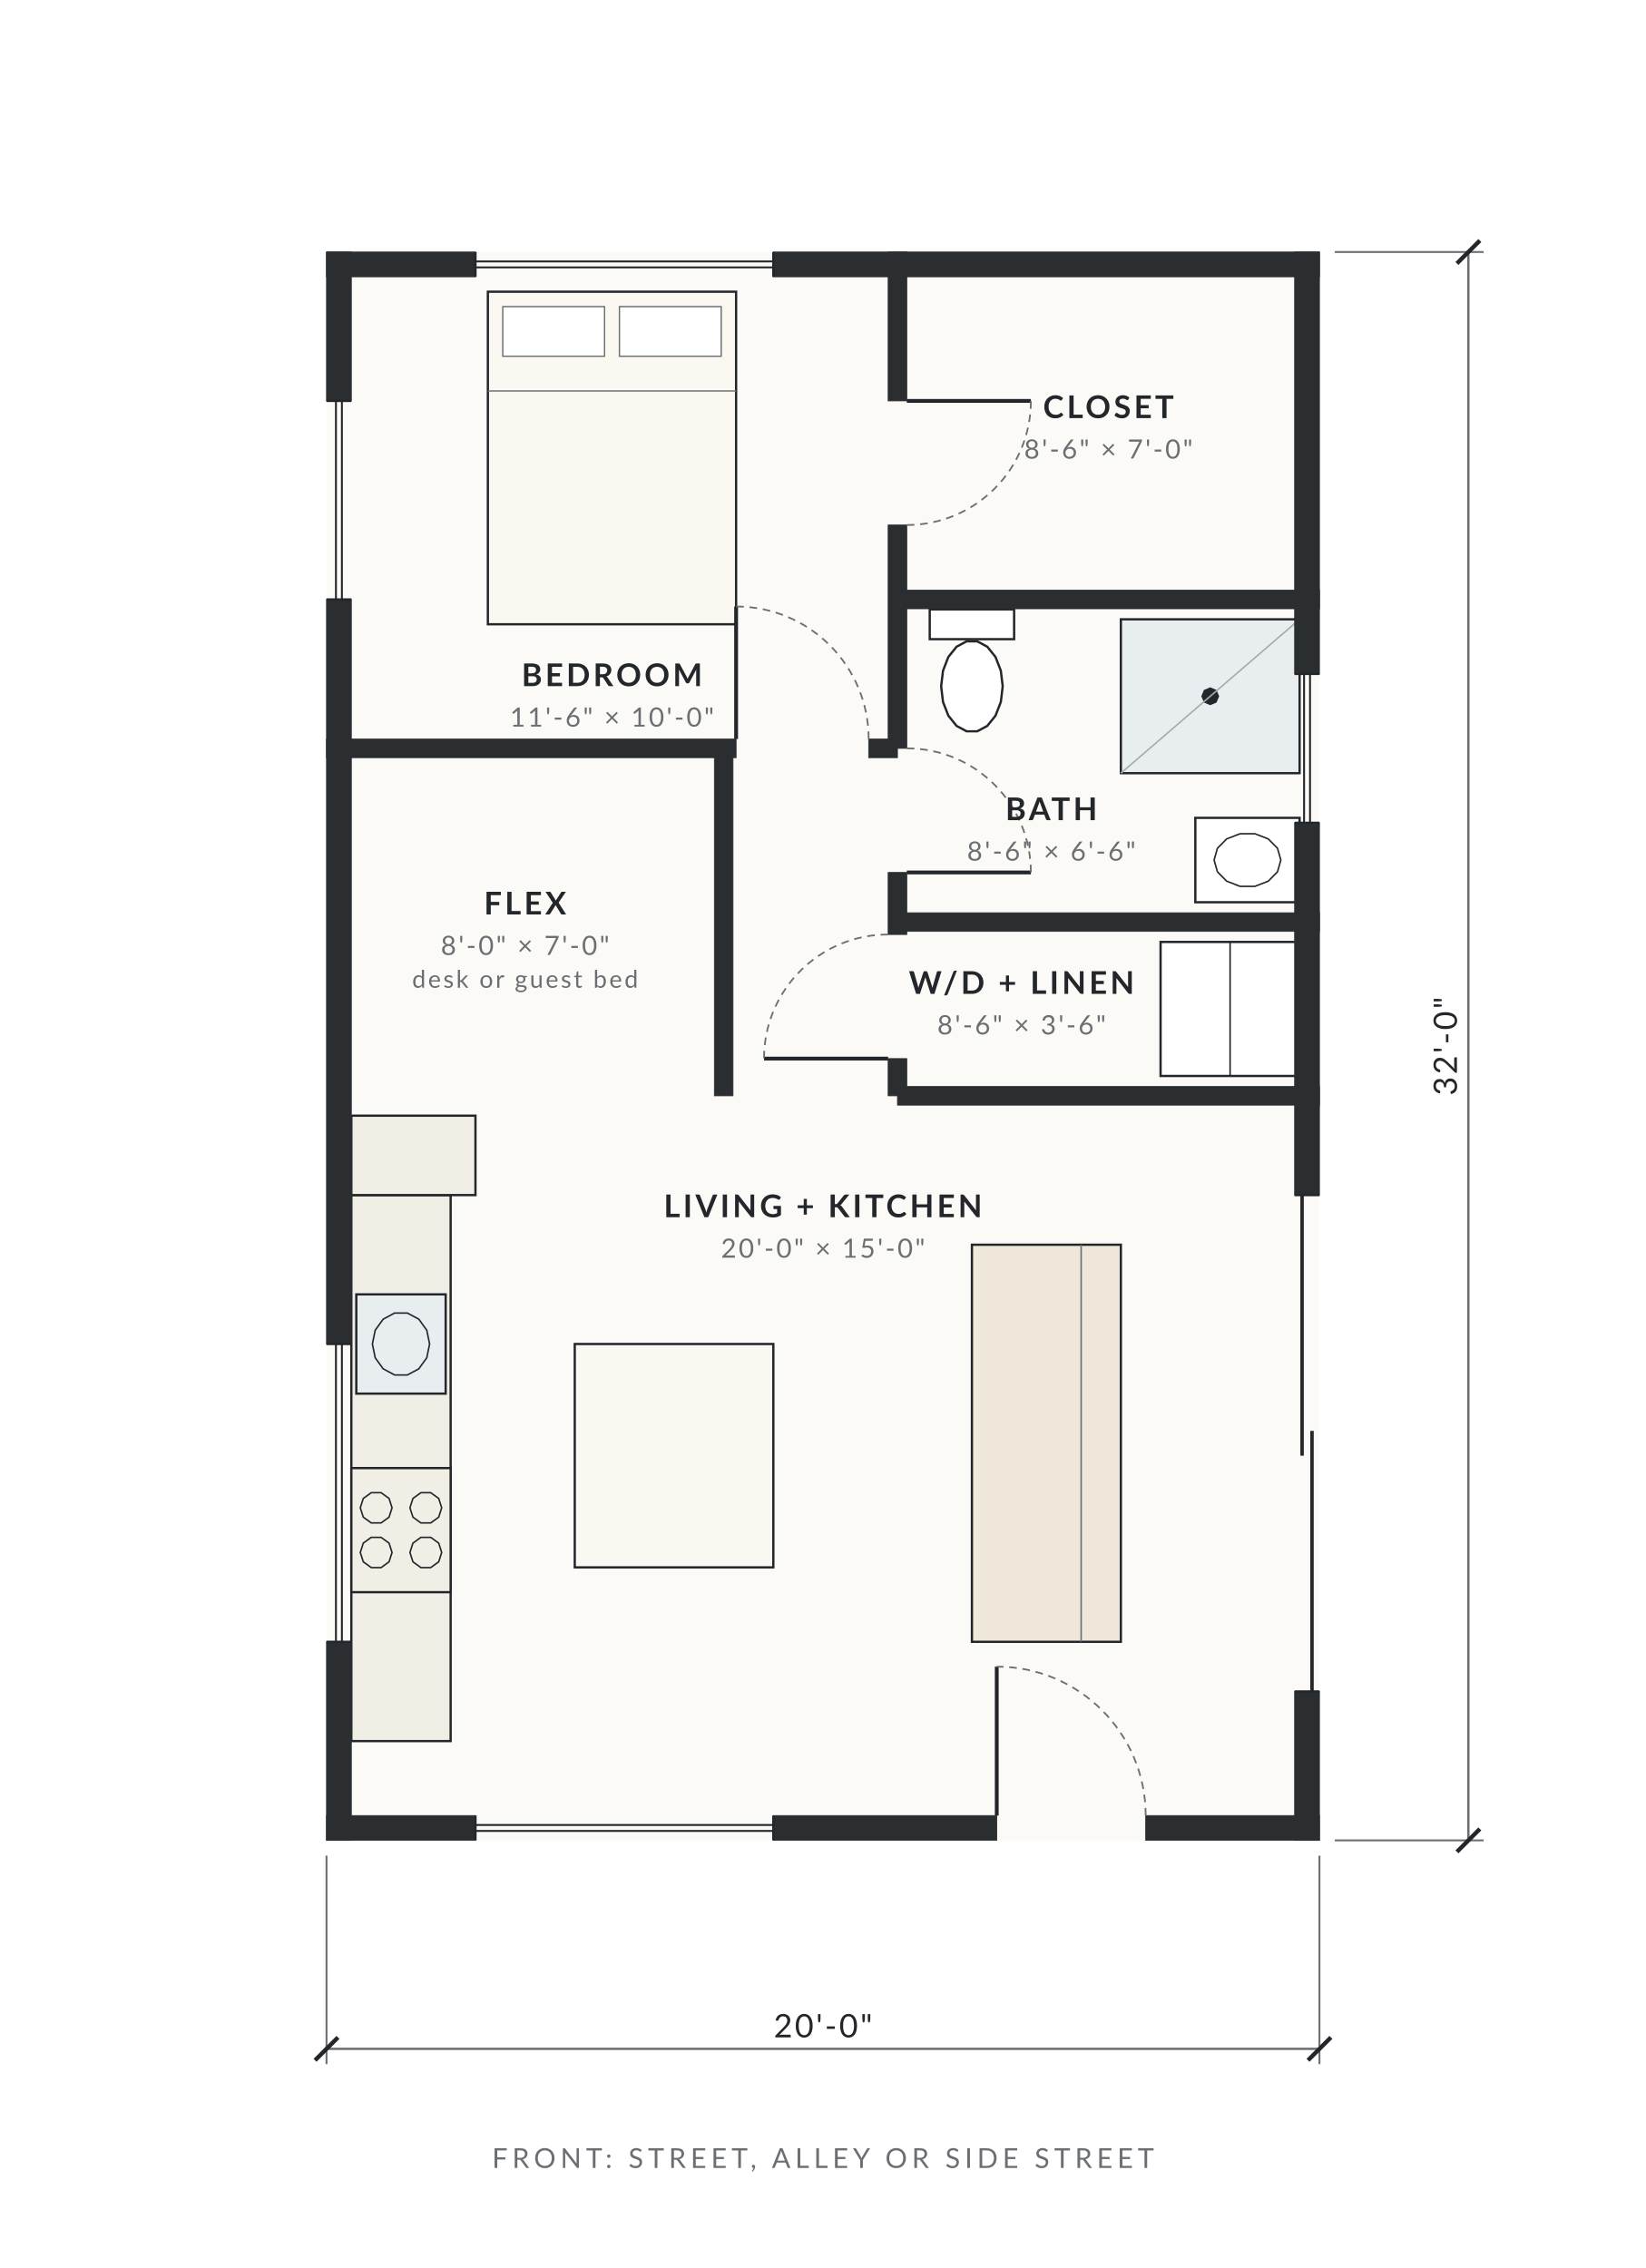
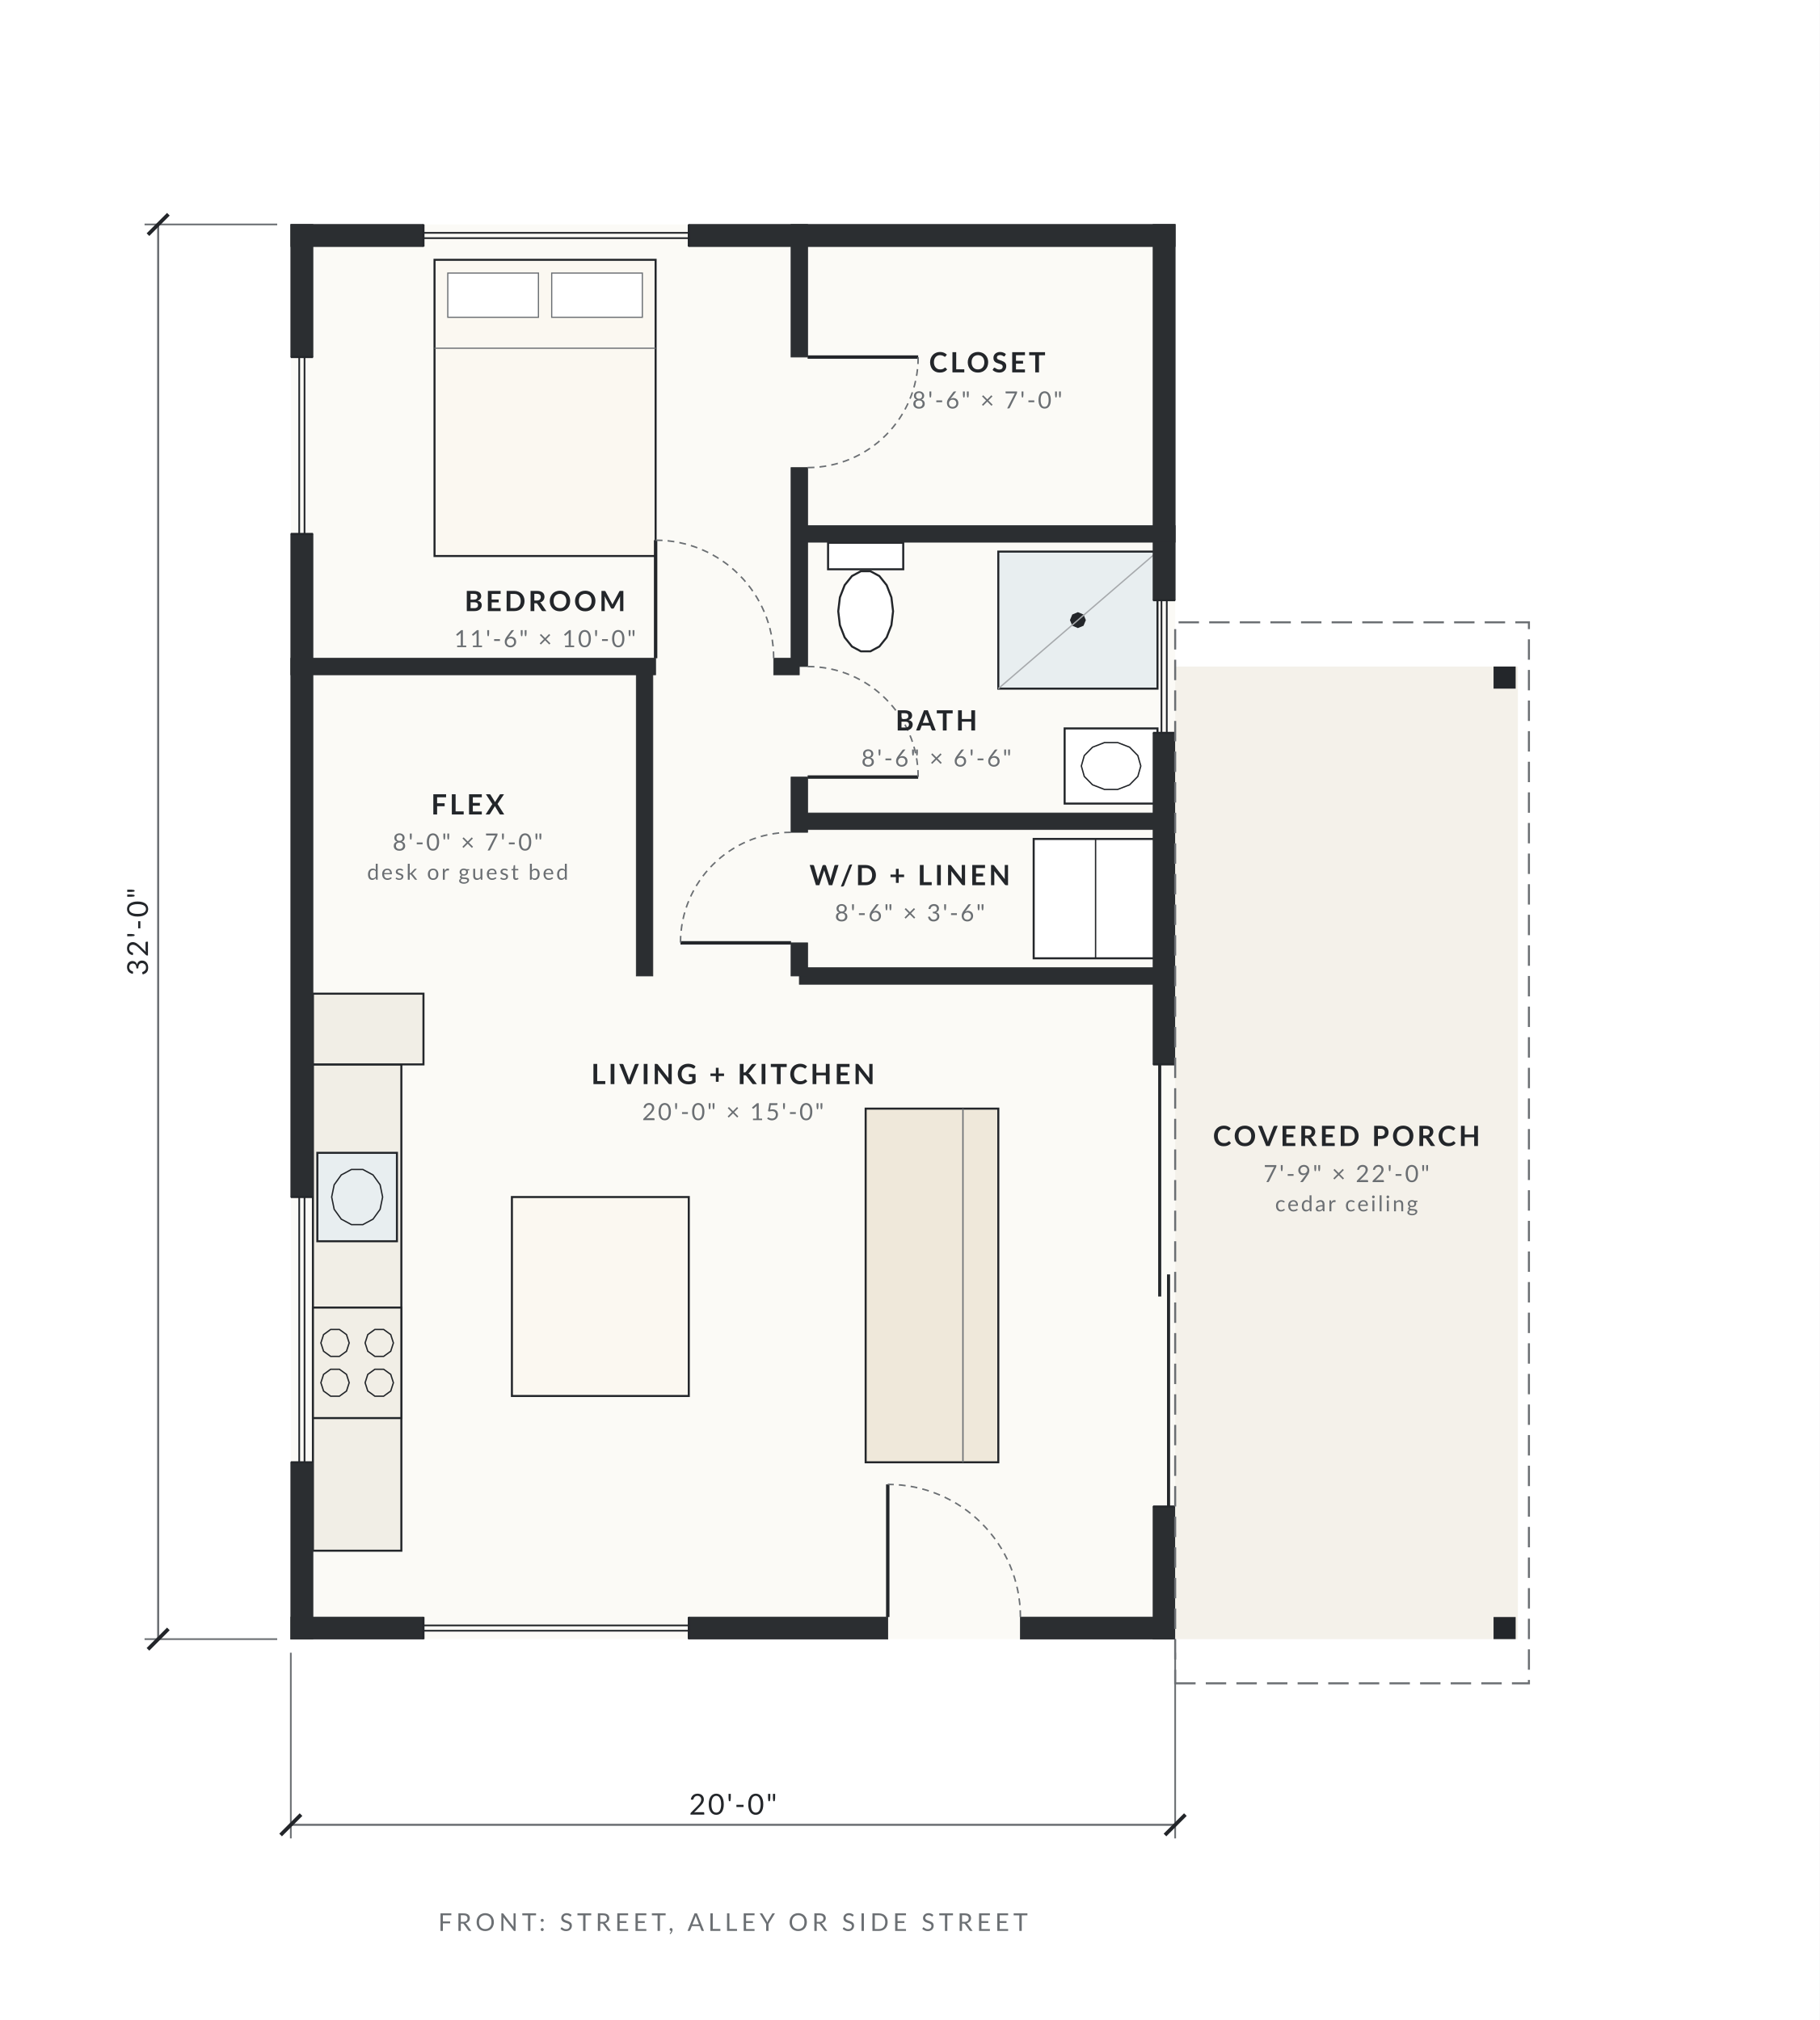
- <svg xmlns="http://www.w3.org/2000/svg" viewBox="0 0 431 594" preserveAspectRatio="xMidYMid meet">
+ <svg xmlns="http://www.w3.org/2000/svg" viewBox="0 0 535 594" preserveAspectRatio="xMidYMid meet">
  <defs />
  <rect width="100%" height="100%" fill="#ffffff" />
  <polygon points="85.50,482.00 345.50,482.00 345.50,66.00 85.50,66.00" fill="#fbfaf6" stroke="none" stroke-width="1.0" />
  <polygon points="92.00,456.00 118.00,456.00 118.00,313.00 92.00,313.00" fill="#f1eee6" stroke="#23262a" stroke-width="0.6" />
  <polygon points="92.00,417.00 118.00,417.00 118.00,384.50 92.00,384.50" fill="#f1eee6" stroke="#23262a" stroke-width="0.6" />
  <polygon points="102.66,406.60 101.87,404.15 99.79,402.64 97.21,402.64 95.13,404.15 94.34,406.60 95.13,409.05 97.21,410.56 99.79,410.56 101.87,409.05" fill="none" stroke="#23262a" stroke-width="0.4" />
  <polygon points="102.66,394.90 101.87,392.45 99.79,390.94 97.21,390.94 95.13,392.45 94.34,394.90 95.13,397.35 97.21,398.86 99.79,398.86 101.87,397.35" fill="none" stroke="#23262a" stroke-width="0.4" />
  <polygon points="115.66,406.60 114.87,404.15 112.79,402.64 110.21,402.64 108.13,404.15 107.34,406.60 108.13,409.05 110.21,410.56 112.79,410.56 114.87,409.05" fill="none" stroke="#23262a" stroke-width="0.4" />
  <polygon points="115.66,394.90 114.87,392.45 112.79,390.94 110.21,390.94 108.13,392.45 107.34,394.90 108.13,397.35 110.21,398.86 112.79,398.86 114.87,397.35" fill="none" stroke="#23262a" stroke-width="0.4" />
  <polygon points="93.30,365.00 116.70,365.00 116.70,339.00 93.30,339.00" fill="#e8eef0" stroke="#23262a" stroke-width="0.6" />
  <polygon points="112.49,352.00 111.75,348.39 109.67,345.50 106.67,343.89 103.33,343.89 100.33,345.50 98.25,348.39 97.51,352.00 98.25,355.61 100.33,358.50 103.33,360.11 106.67,360.11 109.67,358.50 111.75,355.61" fill="none" stroke="#23262a" stroke-width="0.4" />
  <polygon points="92.00,313.00 124.50,313.00 124.50,292.20 92.00,292.20" fill="#f1eee6" stroke="#23262a" stroke-width="0.6" />
  <polygon points="150.50,410.50 202.50,410.50 202.50,352.00 150.50,352.00" fill="#fbf8f1" stroke="#23262a" stroke-width="0.6" />
  <polygon points="254.50,430.00 293.50,430.00 293.50,326.00 254.50,326.00" fill="#efe8da" stroke="#23262a" stroke-width="0.6" />
  <line x1="283.10" y1="430.00" x2="283.10" y2="326.00" stroke="#6b6f73" stroke-width="0.4" />
  <polygon points="127.75,163.50 192.75,163.50 192.75,76.40 127.75,76.40" fill="#fbf8f1" stroke="#23262a" stroke-width="0.6" />
  <polygon points="131.65,93.30 158.30,93.30 158.30,80.30 131.65,80.30" fill="#fff" stroke="#6b6f73" stroke-width="0.35" />
  <polygon points="162.20,93.30 188.85,93.30 188.85,80.30 162.20,80.30" fill="#fff" stroke="#6b6f73" stroke-width="0.35" />
  <line x1="127.75" y1="102.40" x2="192.75" y2="102.40" stroke="#6b6f73" stroke-width="0.35" />
  <polygon points="293.50,202.50 340.30,202.50 340.30,162.20 293.50,162.20" fill="#e8eef0" stroke="#23262a" stroke-width="0.6" />
  <polygon points="319.24,182.35 318.55,180.70 316.90,180.01 315.25,180.70 314.56,182.35 315.25,184.00 316.90,184.69 318.55,184.00" fill="#23262a" stroke="none" stroke-width="1.0" />
  <line x1="293.50" y1="202.50" x2="340.30" y2="162.20" stroke="#a7aaad" stroke-width="0.4" />
  <polygon points="243.45,167.40 265.55,167.40 265.55,159.60 243.45,159.60" fill="#fff" stroke="#23262a" stroke-width="0.6" />
  <polygon points="262.56,179.75 262.07,175.66 260.67,172.06 258.53,169.39 255.90,167.97 253.10,167.97 250.47,169.39 248.33,172.06 246.93,175.66 246.44,179.75 246.93,183.84 248.33,187.44 250.47,190.11 253.10,191.53 255.90,191.53 258.53,190.11 260.67,187.44 262.07,183.84" fill="#fff" stroke="#23262a" stroke-width="0.6" />
  <polygon points="313.00,236.30 340.30,236.30 340.30,214.20 313.00,214.20" fill="#fff" stroke="#23262a" stroke-width="0.6" />
  <polygon points="335.39,225.25 334.52,222.18 332.10,219.72 328.59,218.36 324.71,218.36 321.20,219.72 318.78,222.18 317.91,225.25 318.78,228.32 321.20,230.78 324.71,232.14 328.59,232.14 332.10,230.78 334.52,228.32" fill="none" stroke="#23262a" stroke-width="0.4" />
  <polygon points="303.90,281.80 340.30,281.80 340.30,246.70 303.90,246.70" fill="#fff" stroke="#23262a" stroke-width="0.6" />
  <line x1="322.10" y1="281.80" x2="322.10" y2="246.70" stroke="#23262a" stroke-width="0.4" />
  <polygon points="85.50,482.00 124.50,482.00 124.50,475.50 85.50,475.50" fill="#2b2e31" stroke="#2b2e31" stroke-width="0.2" />
  <polygon points="202.50,482.00 261.00,482.00 261.00,475.50 202.50,475.50" fill="#2b2e31" stroke="#2b2e31" stroke-width="0.2" />
  <polygon points="300.00,482.00 345.50,482.00 345.50,475.50 300.00,475.50" fill="#2b2e31" stroke="#2b2e31" stroke-width="0.2" />
  <line x1="124.50" y1="482.00" x2="124.50" y2="475.50" stroke="#23262a" stroke-width="0.6" />
  <line x1="202.50" y1="482.00" x2="202.50" y2="475.50" stroke="#23262a" stroke-width="0.6" />
  <line x1="124.50" y1="479.53" x2="202.50" y2="479.53" stroke="#23262a" stroke-width="0.5" />
  <line x1="124.50" y1="477.97" x2="202.50" y2="477.97" stroke="#23262a" stroke-width="0.5" />
  <line x1="261.00" y1="475.50" x2="261.00" y2="436.50" stroke="#23262a" stroke-width="1.0" />
  <path d="M 300.00,475.50 A 39.00 39.00 0 0 0 261.00,436.50" fill="none" stroke="#6b6f73" stroke-width="0.45" stroke-dasharray="2 1.5" />
  <polygon points="345.50,482.00 345.50,443.00 339.00,443.00 339.00,482.00" fill="#2b2e31" stroke="#2b2e31" stroke-width="0.2" />
  <polygon points="345.50,313.00 345.50,215.50 339.00,215.50 339.00,313.00" fill="#2b2e31" stroke="#2b2e31" stroke-width="0.2" />
  <polygon points="345.50,176.50 345.50,66.00 339.00,66.00 339.00,176.50" fill="#2b2e31" stroke="#2b2e31" stroke-width="0.2" />
  <line x1="345.50" y1="443.00" x2="339.00" y2="443.00" stroke="#23262a" stroke-width="0.6" />
  <line x1="345.50" y1="313.00" x2="339.00" y2="313.00" stroke="#23262a" stroke-width="0.6" />
  <line x1="343.55" y1="443.00" x2="343.55" y2="374.75" stroke="#23262a" stroke-width="0.9" />
  <line x1="340.95" y1="381.25" x2="340.95" y2="313.00" stroke="#23262a" stroke-width="0.9" />
  <line x1="345.50" y1="215.50" x2="339.00" y2="215.50" stroke="#23262a" stroke-width="0.6" />
  <line x1="345.50" y1="176.50" x2="339.00" y2="176.50" stroke="#23262a" stroke-width="0.6" />
  <line x1="343.03" y1="215.50" x2="343.03" y2="176.50" stroke="#23262a" stroke-width="0.5" />
  <line x1="341.47" y1="215.50" x2="341.47" y2="176.50" stroke="#23262a" stroke-width="0.5" />
  <polygon points="345.50,66.00 202.50,66.00 202.50,72.50 345.50,72.50" fill="#2b2e31" stroke="#2b2e31" stroke-width="0.2" />
  <polygon points="124.50,66.00 85.50,66.00 85.50,72.50 124.50,72.50" fill="#2b2e31" stroke="#2b2e31" stroke-width="0.2" />
  <line x1="202.50" y1="66.00" x2="202.50" y2="72.50" stroke="#23262a" stroke-width="0.6" />
  <line x1="124.50" y1="66.00" x2="124.50" y2="72.50" stroke="#23262a" stroke-width="0.6" />
  <line x1="202.50" y1="68.47" x2="124.50" y2="68.47" stroke="#23262a" stroke-width="0.5" />
  <line x1="202.50" y1="70.03" x2="124.50" y2="70.03" stroke="#23262a" stroke-width="0.5" />
  <polygon points="85.50,66.00 85.50,105.00 92.00,105.00 92.00,66.00" fill="#2b2e31" stroke="#2b2e31" stroke-width="0.2" />
  <polygon points="85.50,157.00 85.50,352.00 92.00,352.00 92.00,157.00" fill="#2b2e31" stroke="#2b2e31" stroke-width="0.2" />
  <polygon points="85.50,430.00 85.50,482.00 92.00,482.00 92.00,430.00" fill="#2b2e31" stroke="#2b2e31" stroke-width="0.2" />
  <line x1="85.50" y1="105.00" x2="92.00" y2="105.00" stroke="#23262a" stroke-width="0.6" />
  <line x1="85.50" y1="157.00" x2="92.00" y2="157.00" stroke="#23262a" stroke-width="0.6" />
  <line x1="87.97" y1="105.00" x2="87.97" y2="157.00" stroke="#23262a" stroke-width="0.5" />
  <line x1="89.53" y1="105.00" x2="89.53" y2="157.00" stroke="#23262a" stroke-width="0.5" />
  <line x1="85.50" y1="352.00" x2="92.00" y2="352.00" stroke="#23262a" stroke-width="0.6" />
  <line x1="85.50" y1="430.00" x2="92.00" y2="430.00" stroke="#23262a" stroke-width="0.6" />
  <line x1="87.97" y1="352.00" x2="87.97" y2="430.00" stroke="#23262a" stroke-width="0.5" />
  <line x1="89.53" y1="352.00" x2="89.53" y2="430.00" stroke="#23262a" stroke-width="0.5" />
  <polygon points="191.94,287.00 191.94,196.00 187.06,196.00 187.06,287.00" fill="#2b2e31" stroke="#2b2e31" stroke-width="0.2" />
  <polygon points="235.00,289.44 345.50,289.44 345.50,284.56 235.00,284.56" fill="#2b2e31" stroke="#2b2e31" stroke-width="0.2" />
  <polygon points="237.44,287.00 237.44,277.25 232.56,277.25 232.56,287.00" fill="#2b2e31" stroke="#2b2e31" stroke-width="0.2" />
  <polygon points="237.44,244.75 237.44,228.50 232.56,228.50 232.56,244.75" fill="#2b2e31" stroke="#2b2e31" stroke-width="0.2" />
  <polygon points="237.44,196.00 237.44,137.50 232.56,137.50 232.56,196.00" fill="#2b2e31" stroke="#2b2e31" stroke-width="0.2" />
  <polygon points="237.44,105.00 237.44,66.00 232.56,66.00 232.56,105.00" fill="#2b2e31" stroke="#2b2e31" stroke-width="0.2" />
  <line x1="232.56" y1="277.25" x2="200.06" y2="277.25" stroke="#23262a" stroke-width="1.0" />
  <path d="M 232.56,244.75 A 32.50 32.50 0 0 0 200.06,277.25" fill="none" stroke="#6b6f73" stroke-width="0.45" stroke-dasharray="2 1.5" />
  <line x1="237.44" y1="228.50" x2="269.94" y2="228.50" stroke="#23262a" stroke-width="1.0" />
  <path d="M 237.44,196.00 A 32.50 32.50 0 0 1 269.94,228.50" fill="none" stroke="#6b6f73" stroke-width="0.45" stroke-dasharray="2 1.5" />
  <line x1="237.44" y1="105.00" x2="269.94" y2="105.00" stroke="#23262a" stroke-width="1.0" />
  <path d="M 237.44,137.50 A 32.50 32.50 0 0 0 269.94,105.00" fill="none" stroke="#6b6f73" stroke-width="0.45" stroke-dasharray="2 1.5" />
  <polygon points="235.00,243.94 345.50,243.94 345.50,239.06 235.00,239.06" fill="#2b2e31" stroke="#2b2e31" stroke-width="0.2" />
  <polygon points="235.00,159.44 345.50,159.44 345.50,154.56 235.00,154.56" fill="#2b2e31" stroke="#2b2e31" stroke-width="0.2" />
  <polygon points="85.50,198.44 192.75,198.44 192.75,193.56 85.50,193.56" fill="#2b2e31" stroke="#2b2e31" stroke-width="0.2" />
  <polygon points="227.46,198.44 235.00,198.44 235.00,193.56 227.46,193.56" fill="#2b2e31" stroke="#2b2e31" stroke-width="0.2" />
  <line x1="192.75" y1="193.56" x2="192.75" y2="158.85" stroke="#23262a" stroke-width="1.0" />
  <path d="M 227.46,193.56 A 34.71 34.71 0 0 0 192.75,158.85" fill="none" stroke="#6b6f73" stroke-width="0.45" stroke-dasharray="2 1.5" />
+   <polygon points="345.50,482.00 446.25,482.00 446.25,196.00 345.50,196.00" fill="#f4f1ea" stroke="none" stroke-width="1.0" />
+   <polygon points="345.50,495.00 449.50,495.00 449.50,183.00 345.50,183.00" fill="none" stroke="#6b6f73" stroke-width="0.6" stroke-dasharray="6 3" />
+   <polygon points="439.10,482.00 445.60,482.00 445.60,475.50 439.10,475.50" fill="#23262a" stroke="none" stroke-width="1.0" />
+   <polygon points="439.10,202.50 445.60,202.50 445.60,196.00 439.10,196.00" fill="#23262a" stroke="none" stroke-width="1.0" />
+   <text x="395.88" y="339.00" font-family="Lato, 'Helvetica Neue', Arial, sans-serif" font-size="8.2" text-anchor="middle" fill="#23262a" font-weight="700" letter-spacing="0.8" dy="-2">COVERED PORCH</text>
+   <text x="395.88" y="339.00" font-family="Lato, 'Helvetica Neue', Arial, sans-serif" font-size="6.97" text-anchor="middle" fill="#6b6f73" font-weight="400" letter-spacing="0.6" dy="8.6">7'-9" × 22'-0"</text>
+   <text x="395.88" y="339.00" font-family="Lato, 'Helvetica Neue', Arial, sans-serif" font-size="6.396" text-anchor="middle" fill="#6b6f73" font-weight="400" letter-spacing="0.6" dy="17.2">cedar ceiling</text>
  <text x="215.50" y="320.80" font-family="Lato, 'Helvetica Neue', Arial, sans-serif" font-size="8.2" text-anchor="middle" fill="#23262a" font-weight="700" letter-spacing="0.8" dy="-2">LIVING + KITCHEN</text>
  <text x="215.50" y="320.80" font-family="Lato, 'Helvetica Neue', Arial, sans-serif" font-size="6.97" text-anchor="middle" fill="#6b6f73" font-weight="400" letter-spacing="0.6" dy="8.6">20'-0" × 15'-0"</text>
  <text x="137.50" y="241.50" font-family="Lato, 'Helvetica Neue', Arial, sans-serif" font-size="8.2" text-anchor="middle" fill="#23262a" font-weight="700" letter-spacing="0.8" dy="-2">FLEX</text>
  <text x="137.50" y="241.50" font-family="Lato, 'Helvetica Neue', Arial, sans-serif" font-size="6.97" text-anchor="middle" fill="#6b6f73" font-weight="400" letter-spacing="0.6" dy="8.6">8'-0" × 7'-0"</text>
  <text x="137.50" y="241.50" font-family="Lato, 'Helvetica Neue', Arial, sans-serif" font-size="6.396" text-anchor="middle" fill="#6b6f73" font-weight="400" letter-spacing="0.6" dy="17.2">desk or guest bed</text>
  <text x="267.50" y="262.30" font-family="Lato, 'Helvetica Neue', Arial, sans-serif" font-size="8.2" text-anchor="middle" fill="#23262a" font-weight="700" letter-spacing="0.8" dy="-2">W/D + LINEN</text>
  <text x="267.50" y="262.30" font-family="Lato, 'Helvetica Neue', Arial, sans-serif" font-size="6.97" text-anchor="middle" fill="#6b6f73" font-weight="400" letter-spacing="0.6" dy="8.6">8'-6" × 3'-6"</text>
  <text x="275.30" y="216.80" font-family="Lato, 'Helvetica Neue', Arial, sans-serif" font-size="8.2" text-anchor="middle" fill="#23262a" font-weight="700" letter-spacing="0.8" dy="-2">BATH</text>
  <text x="275.30" y="216.80" font-family="Lato, 'Helvetica Neue', Arial, sans-serif" font-size="6.97" text-anchor="middle" fill="#6b6f73" font-weight="400" letter-spacing="0.6" dy="8.6">8'-6" × 6'-6"</text>
  <text x="160.25" y="181.70" font-family="Lato, 'Helvetica Neue', Arial, sans-serif" font-size="8.2" text-anchor="middle" fill="#23262a" font-weight="700" letter-spacing="0.8" dy="-2">BEDROOM</text>
  <text x="160.25" y="181.70" font-family="Lato, 'Helvetica Neue', Arial, sans-serif" font-size="6.97" text-anchor="middle" fill="#6b6f73" font-weight="400" letter-spacing="0.6" dy="8.6">11'-6" × 10'-0"</text>
  <text x="290.25" y="111.50" font-family="Lato, 'Helvetica Neue', Arial, sans-serif" font-size="8.2" text-anchor="middle" fill="#23262a" font-weight="700" letter-spacing="0.8" dy="-2">CLOSET</text>
  <text x="290.25" y="111.50" font-family="Lato, 'Helvetica Neue', Arial, sans-serif" font-size="6.97" text-anchor="middle" fill="#6b6f73" font-weight="400" letter-spacing="0.6" dy="8.6">8'-6" × 7'-0"</text>
  <line x1="85.50" y1="536.60" x2="345.50" y2="536.60" stroke="#6b6f73" stroke-width="0.6" />
  <line x1="85.50" y1="486.00" x2="85.50" y2="540.60" stroke="#6b6f73" stroke-width="0.5" />
  <line x1="82.50" y1="539.60" x2="88.50" y2="533.60" stroke="#23262a" stroke-width="1.1" />
  <line x1="345.50" y1="486.00" x2="345.50" y2="540.60" stroke="#6b6f73" stroke-width="0.5" />
  <line x1="342.50" y1="539.60" x2="348.50" y2="533.60" stroke="#23262a" stroke-width="1.1" />
  <text x="215.50" y="536.60" font-family="Lato, 'Helvetica Neue', Arial, sans-serif" font-size="8.5" text-anchor="middle" fill="#23262a" font-weight="400" letter-spacing="0.6" dy="-3">20'-0"</text>
-   <line x1="384.50" y1="482.00" x2="384.50" y2="66.00" stroke="#6b6f73" stroke-width="0.6" />
-   <line x1="349.50" y1="482.00" x2="388.50" y2="482.00" stroke="#6b6f73" stroke-width="0.5" />
-   <line x1="381.50" y1="485.00" x2="387.50" y2="479.00" stroke="#23262a" stroke-width="1.1" />
-   <line x1="349.50" y1="66.00" x2="388.50" y2="66.00" stroke="#6b6f73" stroke-width="0.5" />
-   <line x1="381.50" y1="69.00" x2="387.50" y2="63.00" stroke="#23262a" stroke-width="1.1" />
-   <text x="384.50" y="274.00" font-family="Lato, 'Helvetica Neue', Arial, sans-serif" font-size="8.5" text-anchor="middle" fill="#23262a" letter-spacing="0.6" transform="rotate(-90 384.50 274.00)" dy="-3">32'-0"</text>
+   <line x1="46.50" y1="482.00" x2="46.50" y2="66.00" stroke="#6b6f73" stroke-width="0.6" />
+   <line x1="81.50" y1="482.00" x2="42.50" y2="482.00" stroke="#6b6f73" stroke-width="0.5" />
+   <line x1="43.50" y1="485.00" x2="49.50" y2="479.00" stroke="#23262a" stroke-width="1.1" />
+   <line x1="81.50" y1="66.00" x2="42.50" y2="66.00" stroke="#6b6f73" stroke-width="0.5" />
+   <line x1="43.50" y1="69.00" x2="49.50" y2="63.00" stroke="#23262a" stroke-width="1.1" />
+   <text x="46.50" y="274.00" font-family="Lato, 'Helvetica Neue', Arial, sans-serif" font-size="8.5" text-anchor="middle" fill="#23262a" letter-spacing="0.6" transform="rotate(-90 46.50 274.00)" dy="-3">32'-0"</text>
  <text x="215.50" y="567.80" font-family="Lato, 'Helvetica Neue', Arial, sans-serif" font-size="7.2" text-anchor="middle" fill="#6b6f73" font-weight="400" letter-spacing="1.2">FRONT: STREET, ALLEY OR SIDE STREET</text>
</svg>
